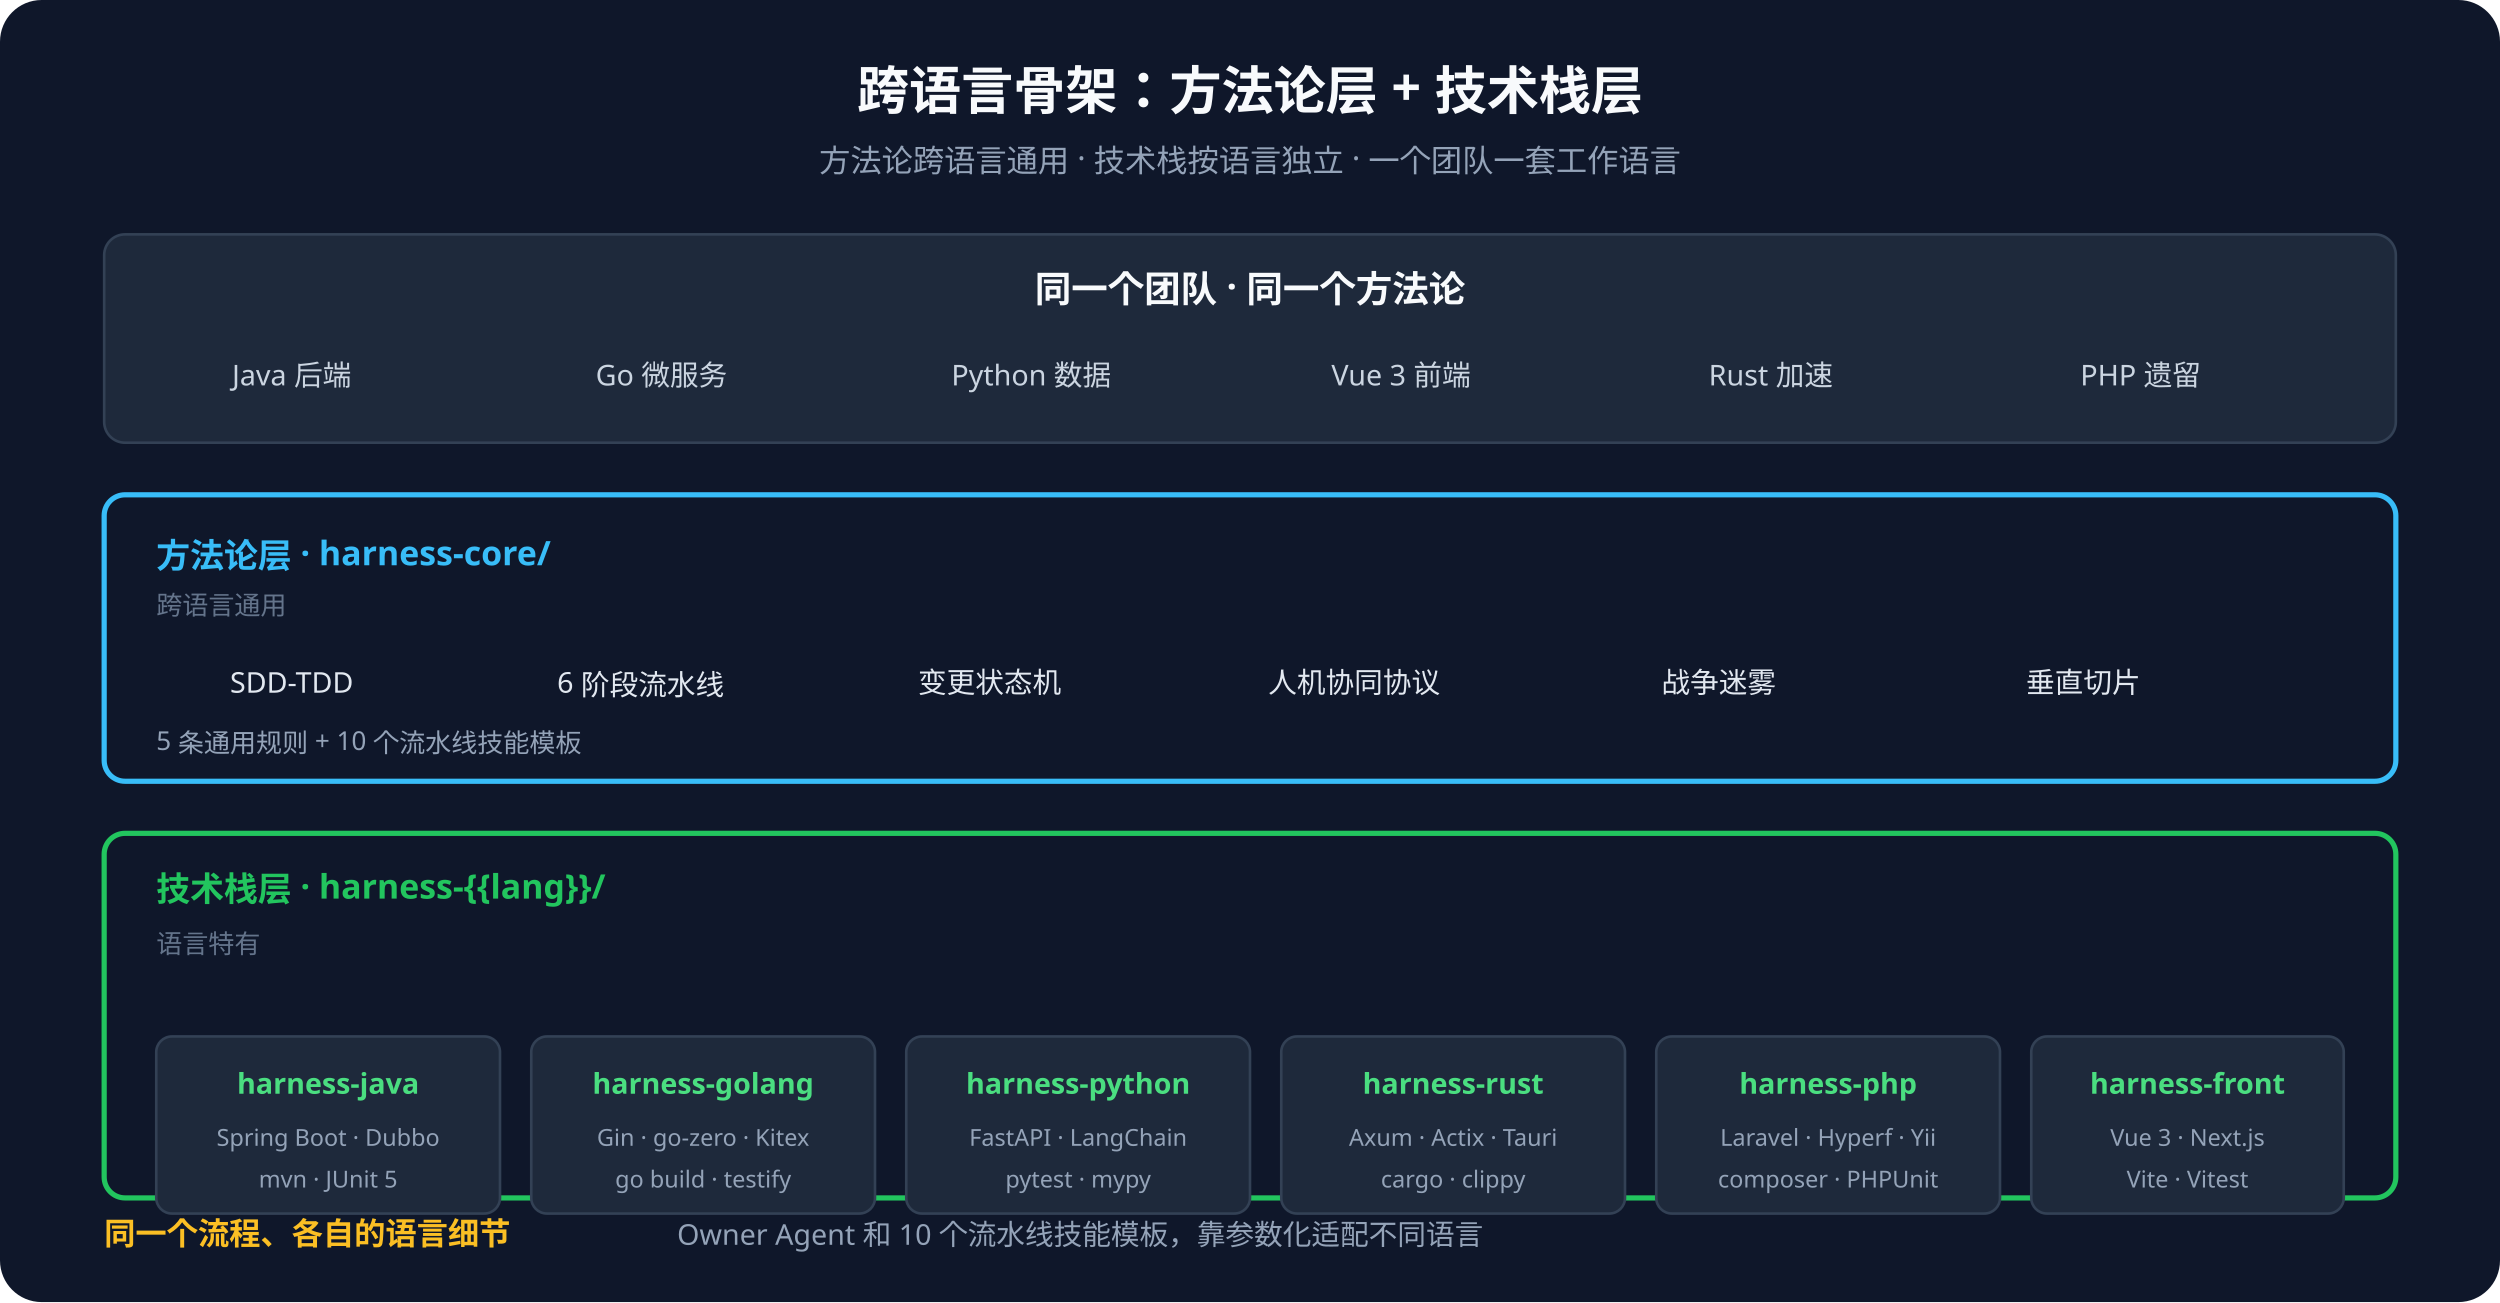
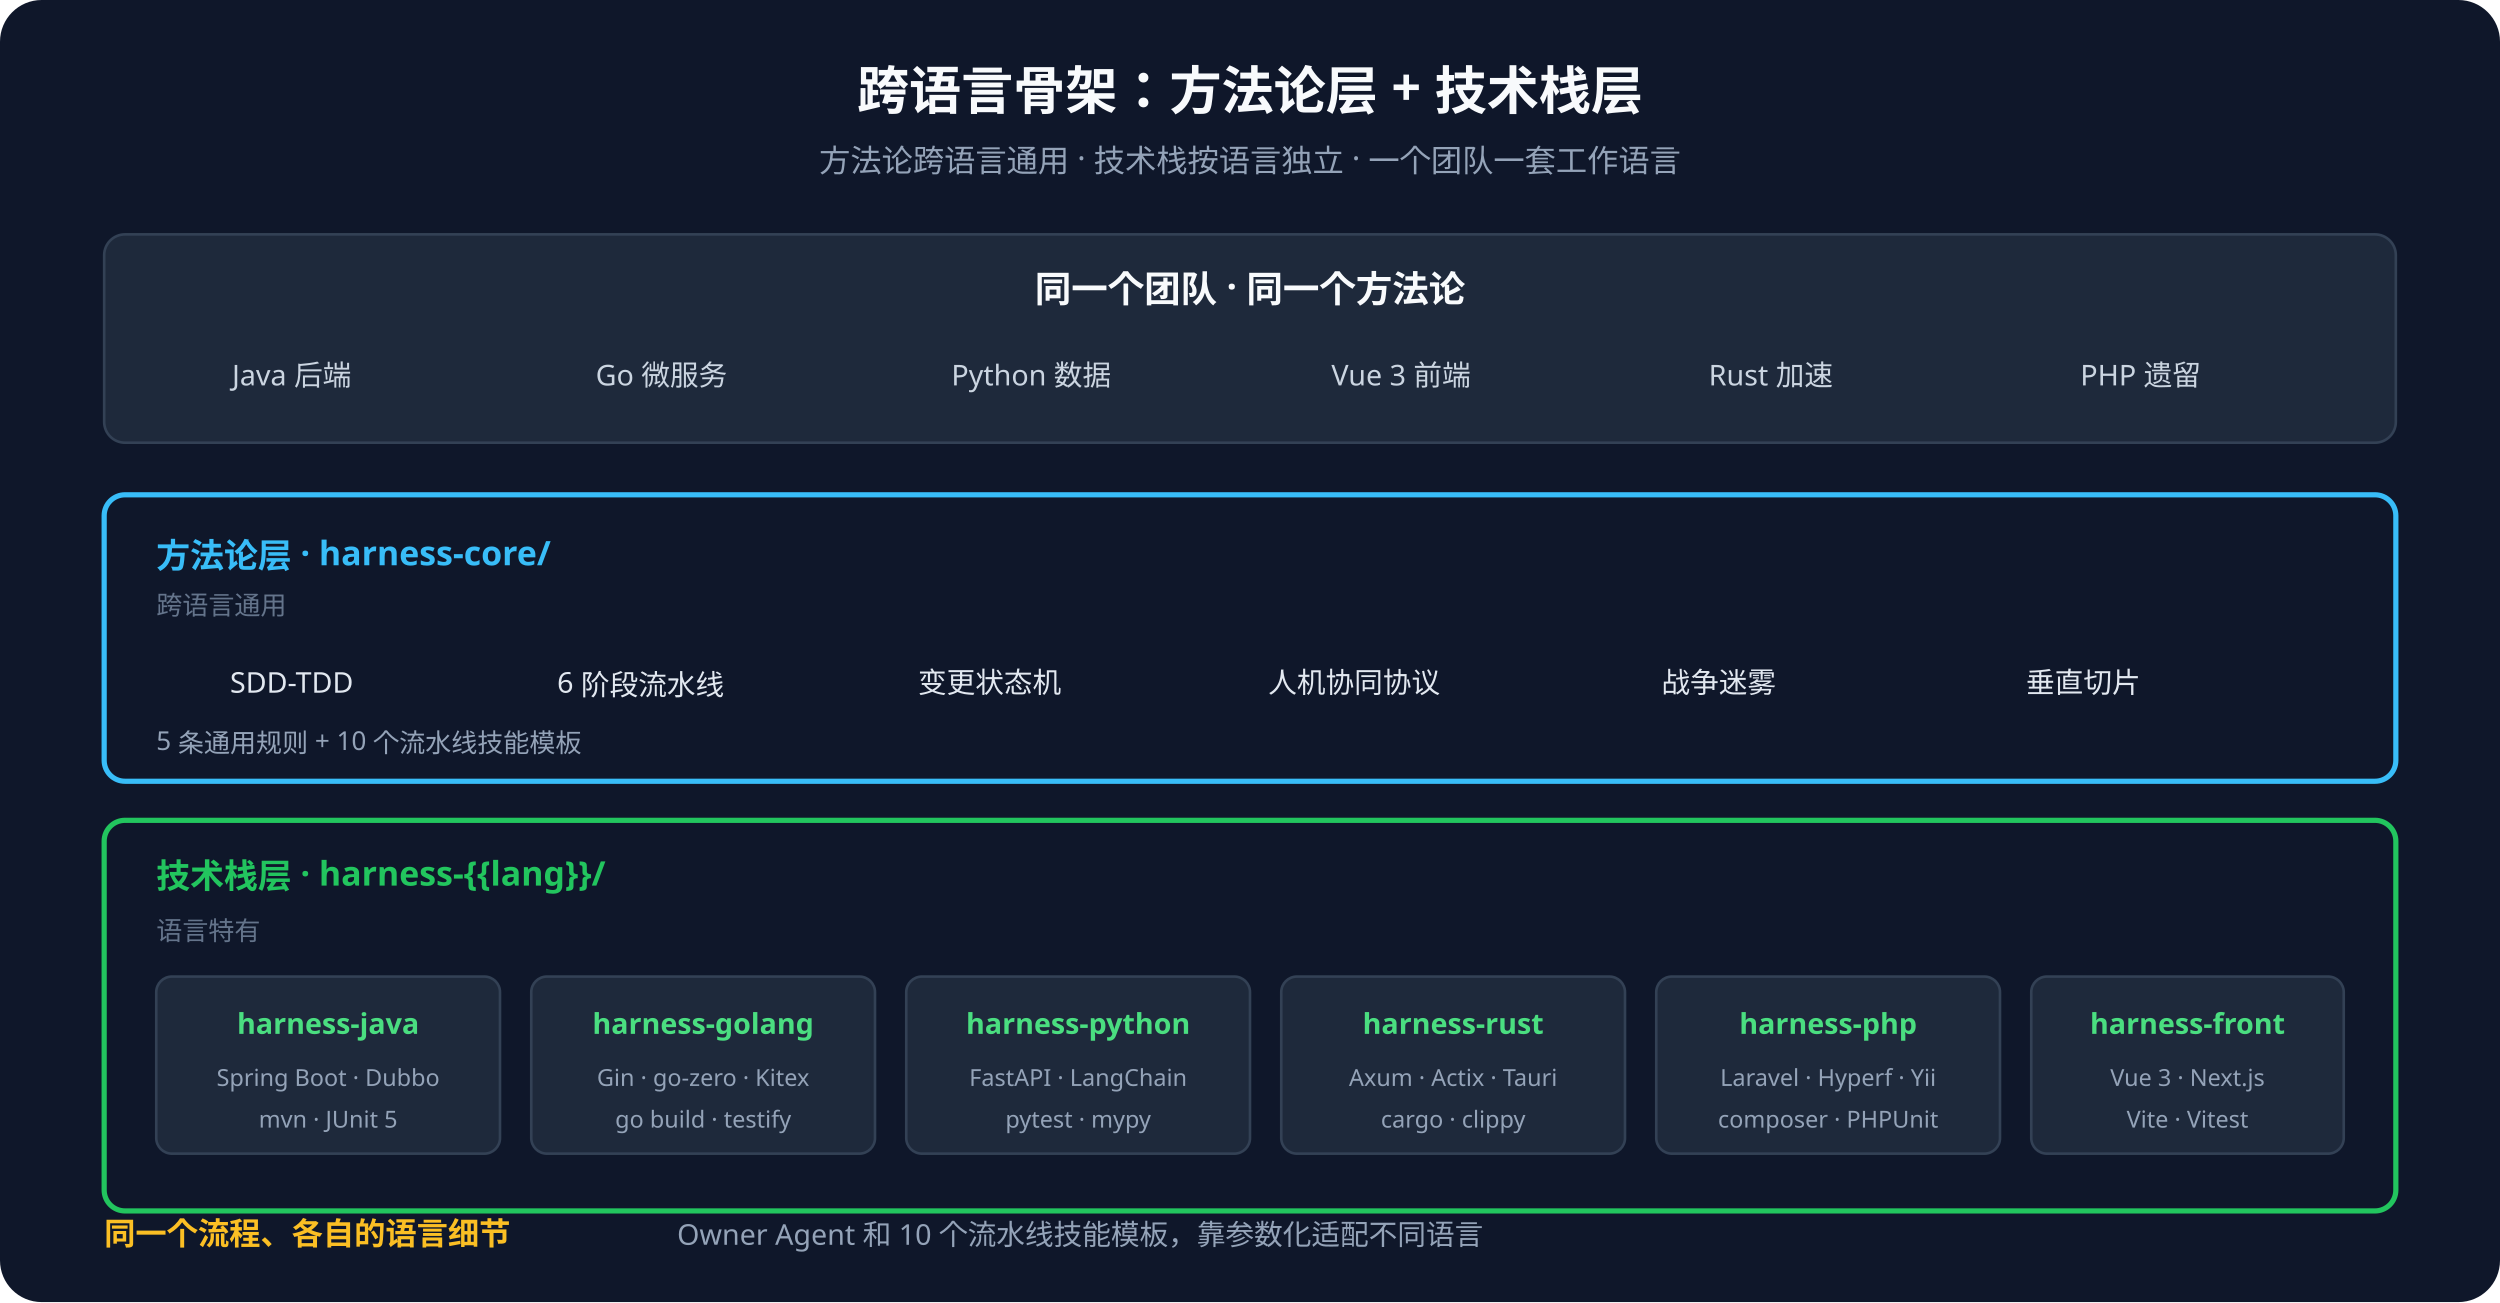
<svg xmlns="http://www.w3.org/2000/svg" viewBox="0 0 960 500" font-family="system-ui, 'Microsoft YaHei', sans-serif">
  <rect width="960" height="500" fill="#0f172a" rx="16" />
  <text x="480" y="42" text-anchor="middle" fill="#f8fafc" font-size="20" font-weight="700">跨语言骨架：方法论层 + 技术栈层</text>
  <text x="480" y="66" text-anchor="middle" fill="#94a3b8" font-size="12">方法论跨语言通用 · 技术栈按语言独立 · 一个团队一套工作语言</text>
  <g transform="translate(40,90)">
    <rect width="880" height="80" rx="8" fill="#1e293b" stroke="#334155" />
    <text x="440" y="26" text-anchor="middle" fill="#f8fafc" font-size="14" font-weight="700">同一个团队 · 同一个方法论</text>
    <g font-size="11" fill="#cbd5e1" text-anchor="middle">
      <text x="72" y="58">Java 后端</text>
      <text x="214" y="58">Go 微服务</text>
      <text x="356" y="58">Python 数据</text>
      <text x="498" y="58">Vue 3 前端</text>
      <text x="640" y="58">Rust 加速</text>
      <text x="782" y="58">PHP 遗留</text>
    </g>
  </g>
  <g transform="translate(40,190)">
    <rect width="880" height="110" rx="8" fill="#0f172a" stroke="#38bdf8" stroke-width="2" />
    <text x="20" y="28" fill="#38bdf8" font-size="13" font-weight="700">方法论层 · harness-core/</text>
    <text x="20" y="46" fill="#64748b" font-size="10">跨语言通用</text>
    <g font-size="11" fill="#e2e8f0" text-anchor="middle">
      <text x="72" y="76">SDD-TDD</text>
      <text x="206" y="76">6 阶段流水线</text>
      <text x="340" y="76">变更状态机</text>
      <text x="480" y="76">人机协同协议</text>
      <text x="620" y="76">战争迷雾</text>
      <text x="760" y="76">垂直切片</text>
    </g>
    <text x="20" y="98" fill="#94a3b8" font-size="10">5 条通用规则 + 10 个流水线技能模板</text>
  </g>
-   <g transform="translate(40,320)">
-     <rect width="880" height="140" rx="8" fill="#0f172a" stroke="#22c55e" stroke-width="2" />
+   <g transform="translate(40,315)">
+     <rect width="880" height="150" rx="8" fill="#0f172a" stroke="#22c55e" stroke-width="2" />
    <text x="20" y="26" fill="#22c55e" font-size="13" font-weight="700">技术栈层 · harness-{{lang}}/</text>
    <text x="20" y="46" fill="#64748b" font-size="10">语言特有</text>
-     <g transform="translate(20,78)">
+     <g transform="translate(20,60)">
      <rect width="132" height="68" rx="6" fill="#1e293b" stroke="#334155" />
      <text x="66" y="22" text-anchor="middle" fill="#4ade80" font-size="11" font-weight="700">harness-java</text>
      <text x="66" y="42" text-anchor="middle" fill="#94a3b8" font-size="9">Spring Boot · Dubbo</text>
      <text x="66" y="58" text-anchor="middle" fill="#94a3b8" font-size="9">mvn · JUnit 5</text>
    </g>
-     <g transform="translate(164,78)">
+     <g transform="translate(164,60)">
      <rect width="132" height="68" rx="6" fill="#1e293b" stroke="#334155" />
      <text x="66" y="22" text-anchor="middle" fill="#4ade80" font-size="11" font-weight="700">harness-golang</text>
      <text x="66" y="42" text-anchor="middle" fill="#94a3b8" font-size="9">Gin · go-zero · Kitex</text>
      <text x="66" y="58" text-anchor="middle" fill="#94a3b8" font-size="9">go build · testify</text>
    </g>
-     <g transform="translate(308,78)">
+     <g transform="translate(308,60)">
      <rect width="132" height="68" rx="6" fill="#1e293b" stroke="#334155" />
      <text x="66" y="22" text-anchor="middle" fill="#4ade80" font-size="11" font-weight="700">harness-python</text>
      <text x="66" y="42" text-anchor="middle" fill="#94a3b8" font-size="9">FastAPI · LangChain</text>
      <text x="66" y="58" text-anchor="middle" fill="#94a3b8" font-size="9">pytest · mypy</text>
    </g>
-     <g transform="translate(452,78)">
+     <g transform="translate(452,60)">
      <rect width="132" height="68" rx="6" fill="#1e293b" stroke="#334155" />
      <text x="66" y="22" text-anchor="middle" fill="#4ade80" font-size="11" font-weight="700">harness-rust</text>
      <text x="66" y="42" text-anchor="middle" fill="#94a3b8" font-size="9">Axum · Actix · Tauri</text>
      <text x="66" y="58" text-anchor="middle" fill="#94a3b8" font-size="9">cargo · clippy</text>
    </g>
-     <g transform="translate(596,78)">
+     <g transform="translate(596,60)">
      <rect width="132" height="68" rx="6" fill="#1e293b" stroke="#334155" />
      <text x="66" y="22" text-anchor="middle" fill="#4ade80" font-size="11" font-weight="700">harness-php</text>
      <text x="66" y="42" text-anchor="middle" fill="#94a3b8" font-size="9">Laravel · Hyperf · Yii</text>
      <text x="66" y="58" text-anchor="middle" fill="#94a3b8" font-size="9">composer · PHPUnit</text>
    </g>
-     <g transform="translate(740,78)">
+     <g transform="translate(740,60)">
      <rect width="120" height="68" rx="6" fill="#1e293b" stroke="#334155" />
      <text x="60" y="22" text-anchor="middle" fill="#4ade80" font-size="11" font-weight="700">harness-front</text>
      <text x="60" y="42" text-anchor="middle" fill="#94a3b8" font-size="9">Vue 3 · Next.js</text>
      <text x="60" y="58" text-anchor="middle" fill="#94a3b8" font-size="9">Vite · Vitest</text>
    </g>
  </g>
  <g transform="translate(40,478)">
    <text x="0" y="0" fill="#fbbf24" font-size="12" font-weight="700">同一个流程、各自的语言细节</text>
    <text x="220" y="0" fill="#94a3b8" font-size="11">Owner Agent 和 10 个流水线技能模板，靠参数化适配不同语言</text>
  </g>
</svg>
